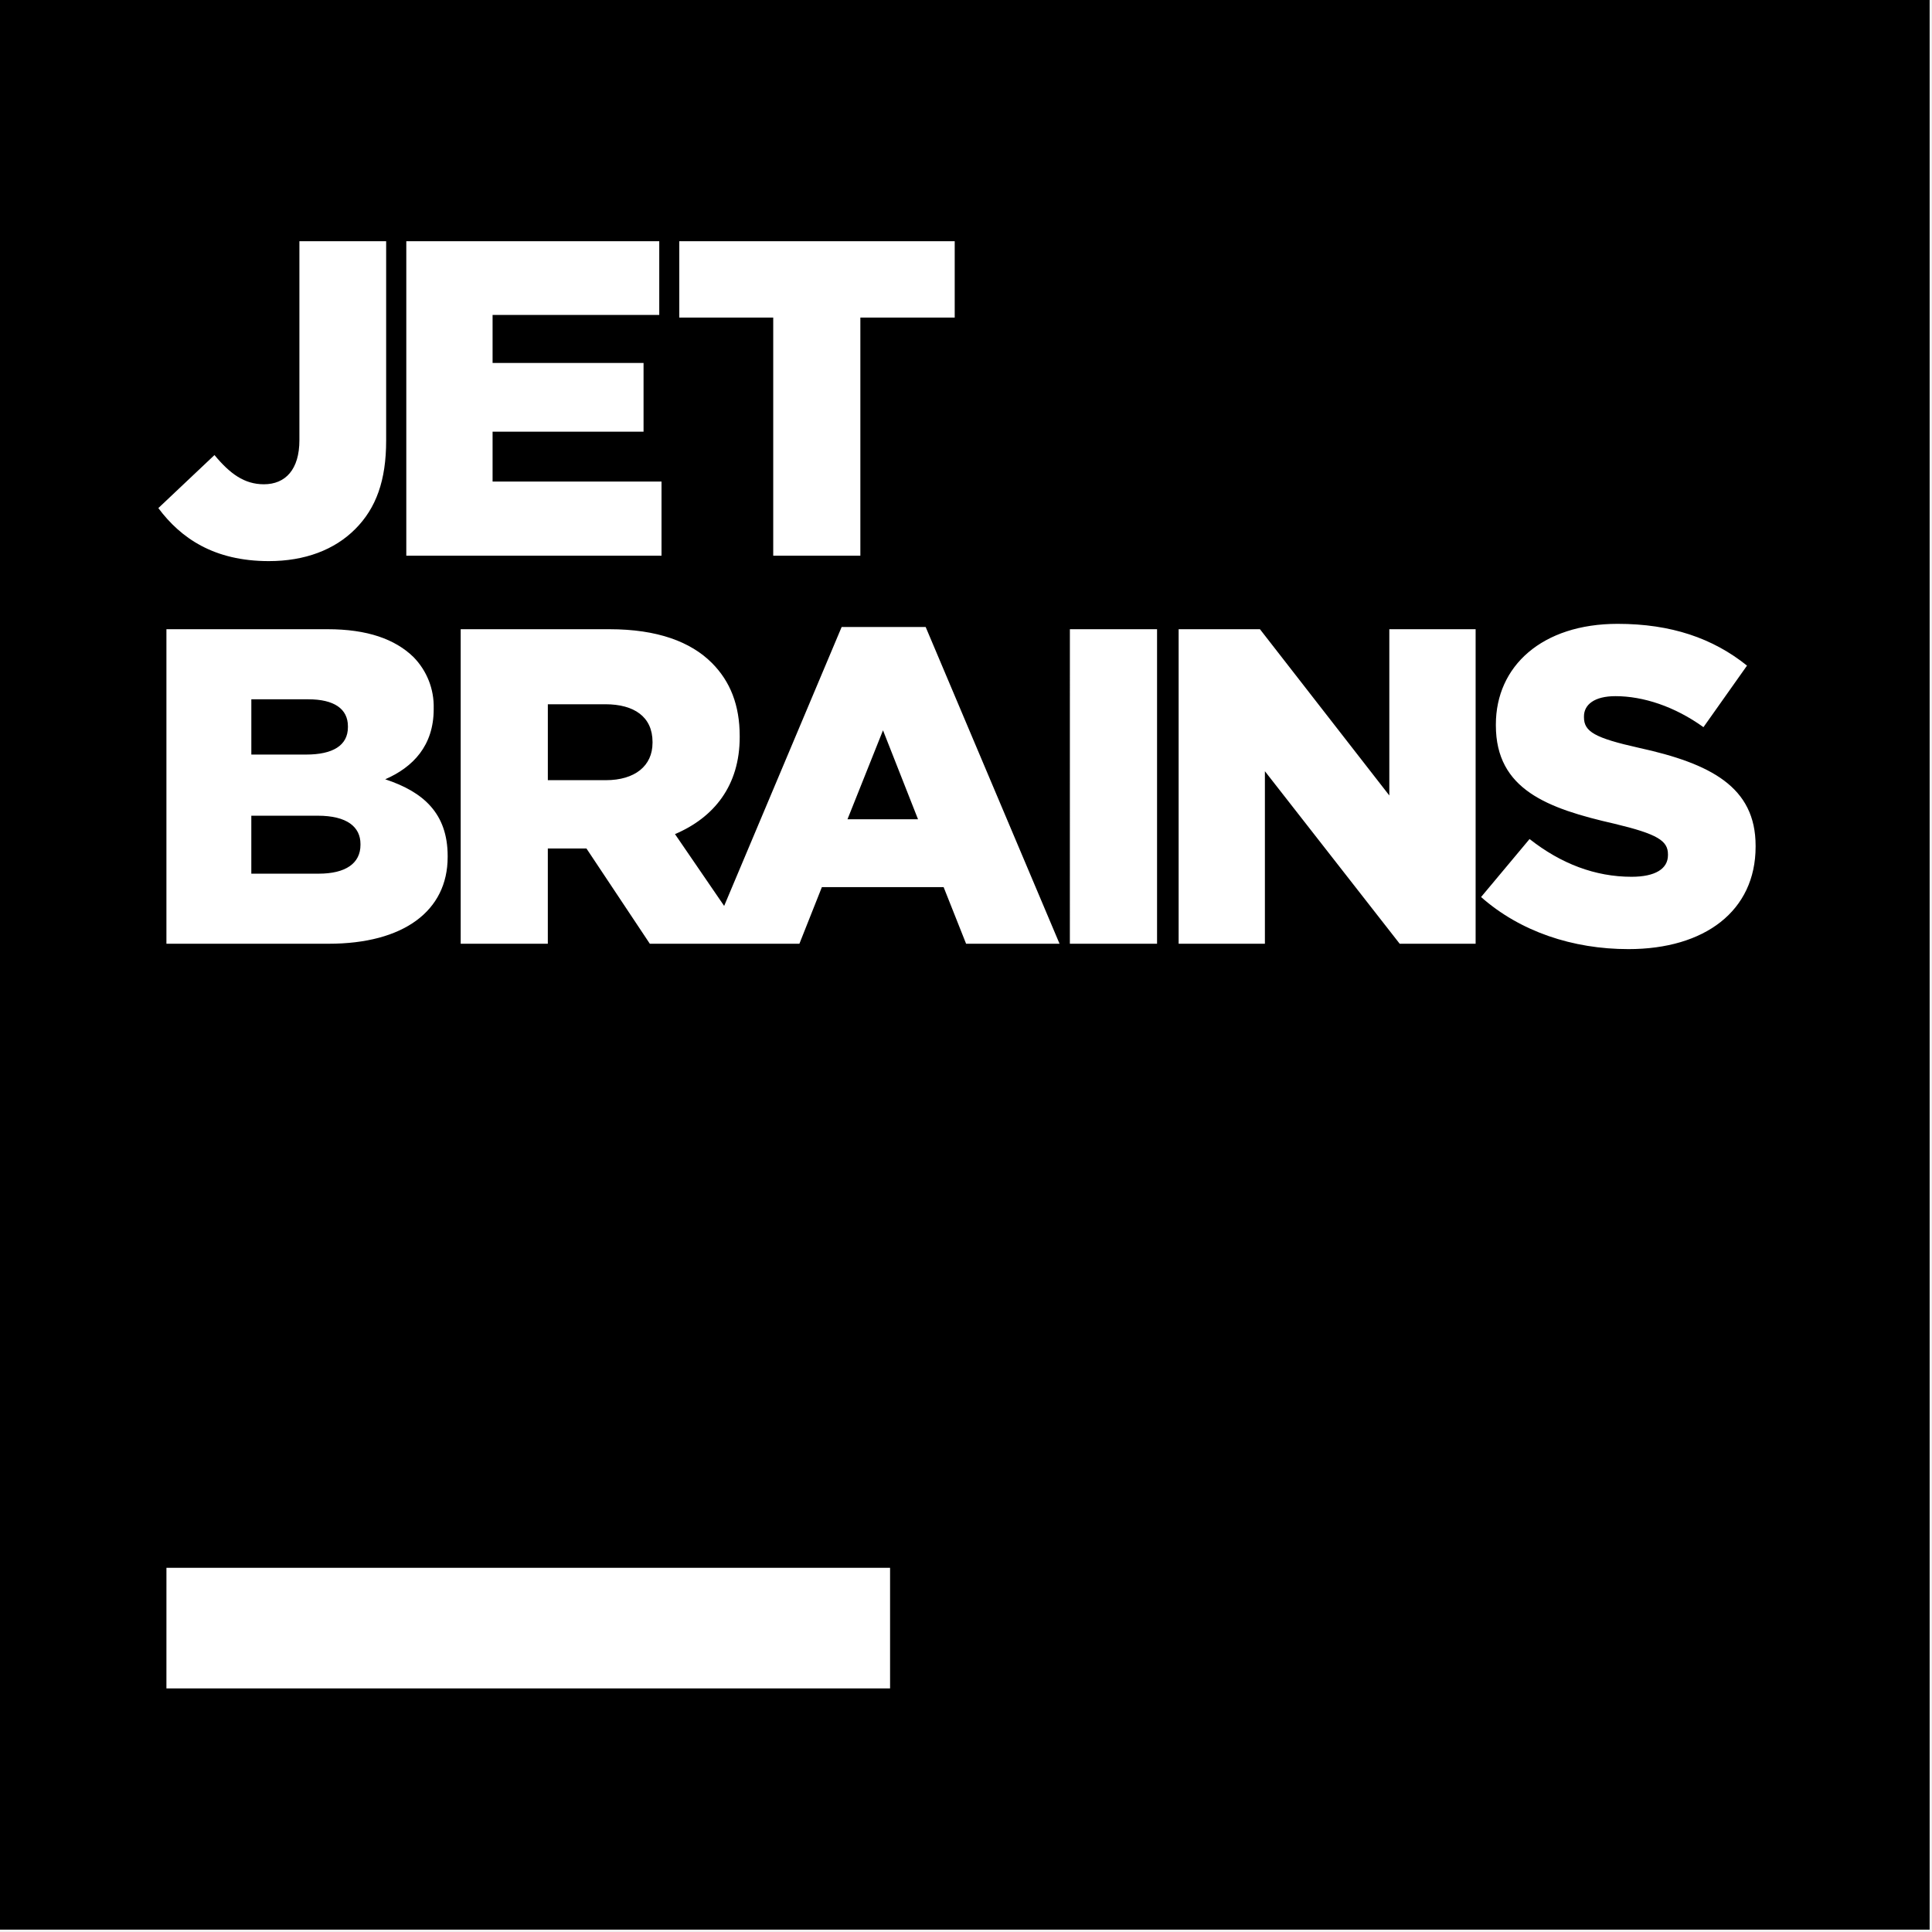
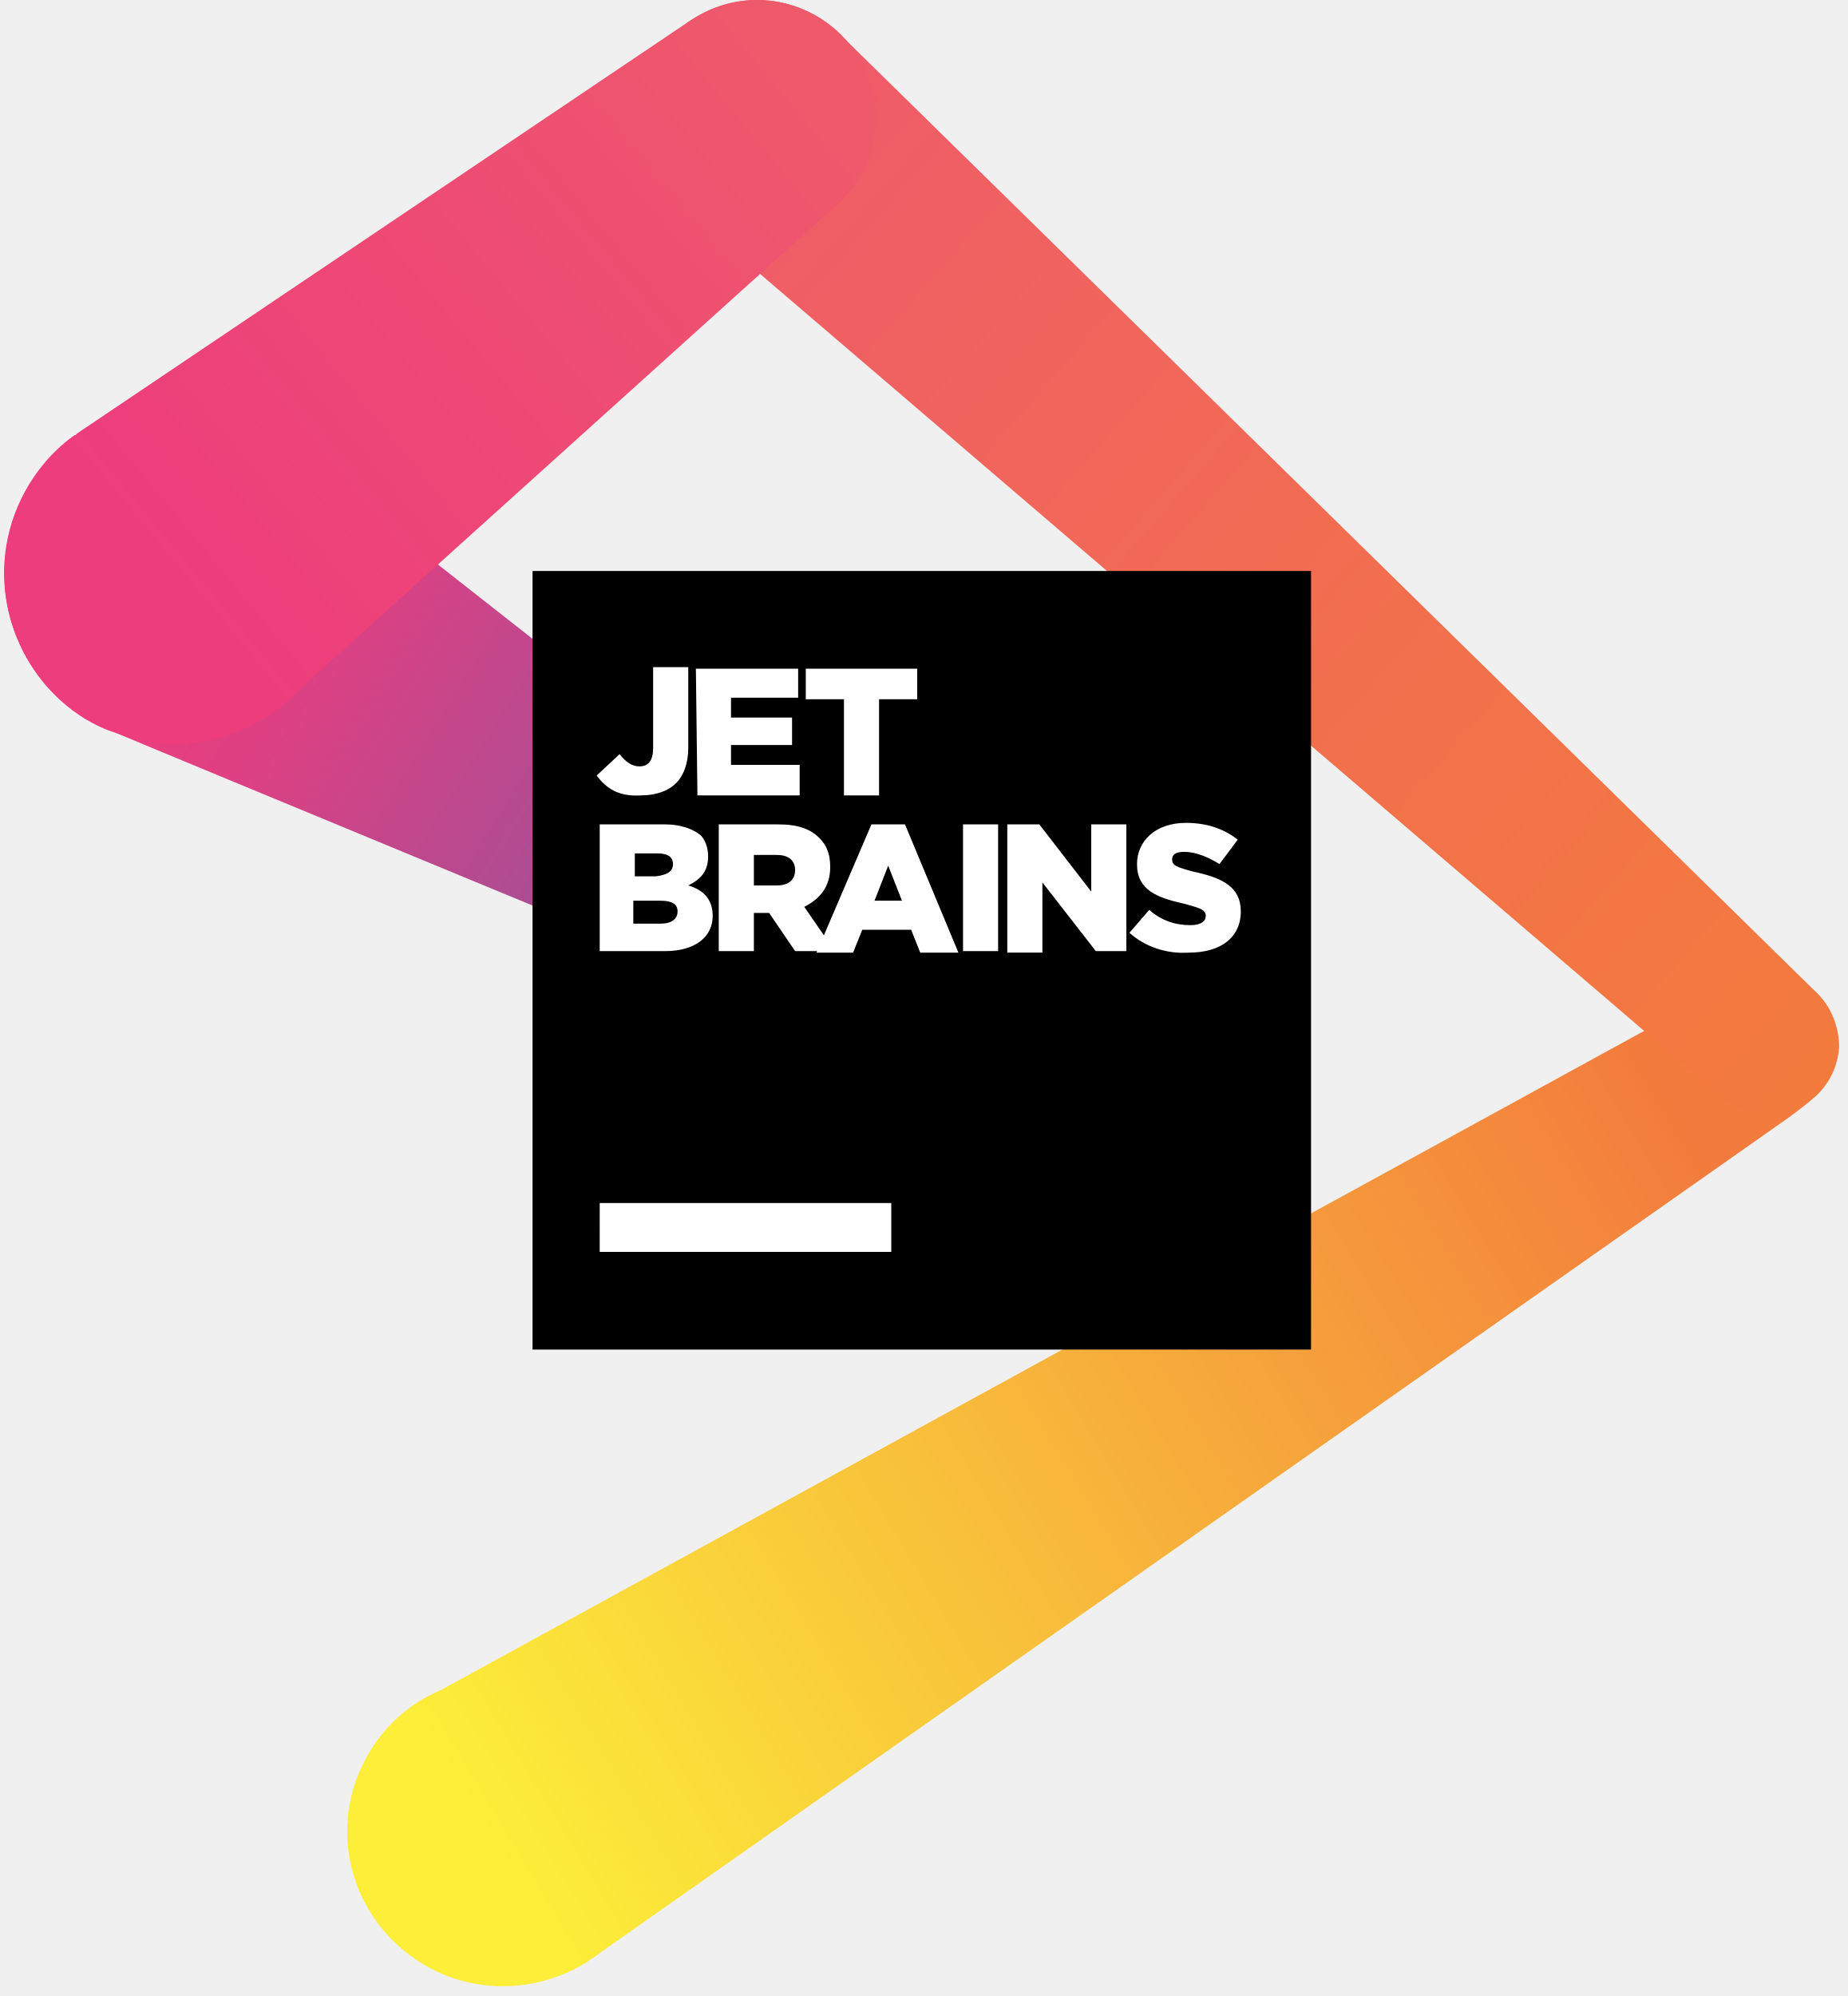
- <svg xmlns="http://www.w3.org/2000/svg" width="100" height="100" viewBox="0 0 100 100">
-   <path d="M0 0h99.877v99.877H0z" />
-   <path fill="#fff" d="M8.615 81.15H46.07v6.243H8.614zM8.194 26.3l2.907-2.746c.792.954 1.535 1.512 2.558 1.512 1.117 0 1.838-.767 1.838-2.28v-10.3h4.49V22.81c0 2.046-.513 3.49-1.606 4.58-1.07 1.072-2.605 1.653-4.465 1.653-2.838 0-4.558-1.186-5.72-2.744zM21.03 12.485h13.093V16.3h-8.627v2.487h7.814v3.558h-7.814v2.58h8.744v3.838H21.03V12.485M40.02 16.438h-4.86v-3.953h14.256v3.953h-4.884v12.325h-4.51V16.438M19.938 40.336c1.442-.627 2.51-1.744 2.51-3.628v-.046c.025-.99-.353-1.946-1.045-2.652-.954-.93-2.396-1.442-4.442-1.442H8.614v16.28h8.395c3.883 0 6.162-1.7 6.162-4.49v-.046c0-2.21-1.256-3.326-3.232-3.976zm-6.93-4.14h2.953c1.327 0 2.047.49 2.047 1.396v.047c0 .952-.79 1.417-2.162 1.417h-2.837v-2.86zm5.65 7.535c0 .955-.766 1.49-2.162 1.49h-3.488v-3h3.44c1.513 0 2.21.58 2.21 1.465v.046zM47.912 32.452h-4.348L37.482 46.89l-2.545-3.717c2.024-.86 3.35-2.512 3.35-5.023v-.046c0-1.606-.49-2.838-1.442-3.792-1.093-1.092-2.814-1.744-5.302-1.744h-7.698v16.28h4.51v-4.93h2l3.28 4.93h7.742l1.163-2.93h6.302l1.163 2.93h4.837zm-14.138 6c0 1.186-.907 1.93-2.418 1.93h-3v-3.93h2.977c1.49 0 2.442.65 2.442 1.953v.046zm10.092 3.953l1.838-4.604 1.813 4.605h-3.65zM55.377 32.568h4.512v16.28h-4.513zM61.005 32.568h4.21l6.696 8.605v-8.605h4.467v16.28h-3.93l-6.977-8.93v8.93h-4.465v-16.28M76.66 46.43l2.51-3.002c1.628 1.28 3.396 1.954 5.28 1.954 1.232 0 1.883-.418 1.883-1.116v-.047c0-.7-.534-1.047-2.767-1.582-3.465-.79-6.14-1.767-6.14-5.093V37.5c0-3.024 2.395-5.21 6.302-5.21 2.768 0 4.93.743 6.697 2.162l-2.254 3.186c-1.487-1.07-3.115-1.605-4.557-1.605-1.093 0-1.628.443-1.628 1.047v.046c0 .744.56 1.07 2.837 1.58 3.72.814 6.047 2.025 6.047 5.07v.047c0 3.326-2.63 5.303-6.583 5.303-2.883 0-5.604-.907-7.628-2.697z" />
+ <svg xmlns="http://www.w3.org/2000/svg" width="150" height="162" viewBox="0 0 150 162">
+   <linearGradient id="a" gradientUnits="userSpaceOnUse" x1="31.841" y1="120.558" x2="110.24" y2="73.24" gradientTransform="matrix(1.23908 0 0 1.23908 .36 0)">
+     <stop offset="0" stop-color="#FCEE39" />
+     <stop offset="1" stop-color="#F37B3D" />
+   </linearGradient>
+   <path d="M147.313 88.965c1.115-.99 1.735-2.353 1.858-3.964.125-3.22-2.23-5.823-5.45-6.07-1.488-.125-2.974.495-4.09 1.362L35.797 137.165c-2.354.992-4.46 2.727-5.824 5.08-3.593 5.95-1.61 13.63 4.46 17.224 4.214 2.477 9.295 2.23 13.26-.25.247-.247.62-.37.867-.62l96.646-67.9c.497-.37 1.86-1.363 2.107-1.735z" fill="url(#a)" />
+   <linearGradient id="b" gradientUnits="userSpaceOnUse" x1="48.361" y1="6.908" x2="119.918" y2="69.555" gradientTransform="matrix(1.23908 0 0 1.23908 .36 0)">
+     <stop offset="0" stop-color="#EF5A6B" />
+     <stop offset=".57" stop-color="#F26F4E" />
+     <stop offset="1" stop-color="#F37B3D" />
+   </linearGradient>
+   <path d="M147.56 80.664L68.51 3.098C66.773 1.238 64.295 0 61.445 0c-5.328 0-9.54 4.337-9.54 9.54 0 2.604.99 4.834 2.6 6.568.497.496.992.867 1.488 1.24l83.514 71.494c.99.867 2.23 1.487 3.717 1.61 3.222.124 5.824-2.23 6.07-5.45 0-1.613-.617-3.223-1.733-4.338z" fill="url(#b)" />
+   <linearGradient id="c" gradientUnits="userSpaceOnUse" x1="52.947" y1="63.641" x2="10.538" y2="37.156" gradientTransform="matrix(1.23908 0 0 1.23908 .36 0)">
+     <stop offset="0" stop-color="#7C59A4" />
+     <stop offset=".385" stop-color="#AF4C92" />
+     <stop offset=".765" stop-color="#DC4183" />
+     <stop offset=".957" stop-color="#ED3D7D" />
+   </linearGradient>
+   <path d="M71.11 73.725c-.124 0-48.82-38.412-49.81-39.03l-2.232-1.116c-7.186-2.727-15.116.99-17.842 8.177-2.355 6.32.248 13.258 5.7 16.603.866.496 1.61.868 2.478 1.116.496.247 56.254 23.294 56.254 23.294 2.23.992 4.832.372 6.32-1.486 1.858-2.355 1.486-5.7-.87-7.56z" fill="url(#c)" />
+   <linearGradient id="d" gradientUnits="userSpaceOnUse" x1="52.174" y1="3.702" x2="10.771" y2="37.897" gradientTransform="matrix(1.23908 0 0 1.23908 .36 0)">
+     <stop offset="0" stop-color="#EF5A6B" />
+     <stop offset=".364" stop-color="#EE4E72" />
+     <stop offset="1" stop-color="#ED3D7D" />
+   </linearGradient>
+   <path d="M61.445 0c-2.107 0-4.09.744-5.7 1.86L6.43 35.065c-.124.124-.248.124-.248.247h-.124c-2.106 1.487-3.84 3.718-4.832 6.32-2.726 7.187.99 15.24 8.178 17.843 4.46 1.734 9.293.867 12.887-1.735.867-.618 1.61-1.238 2.23-1.98L67.394 17.1c2.23-1.736 3.716-4.46 3.716-7.56 0-5.203-4.337-9.54-9.665-9.54z" fill="url(#d)" />
+   <path d="M43.23 46.342h63.194v63.192H43.23z" />
+   <path fill="#FFF" d="M48.683 97.64H72.35v3.965H48.682z" />
+   <g fill="#FFF">
+     <path d="M48.435 62.945l1.858-1.735c.496.62.992.992 1.61.992.745 0 1.116-.496 1.116-1.487v-6.567h2.85v6.567c0 1.24-.373 2.23-.992 2.85-.62.62-1.61.99-2.85.99-1.86.125-2.85-.62-3.593-1.61zM56.49 54.272h8.3v2.354h-5.45v1.61h4.955v2.23H59.34v1.612h5.574v2.478h-8.3l-.125-10.284zM68.508 56.75H65.41v-2.478h9.045v2.478h-3.097v7.806h-2.85V56.75zM48.683 66.91h5.328c1.24 0 2.23.372 2.85.867.372.372.62.992.62 1.735 0 1.24-.62 1.86-1.61 2.354 1.238.372 1.982 1.116 1.982 2.48 0 1.733-1.487 2.848-3.84 2.848h-5.33V66.91zm5.947 3.222c0-.62-.495-.868-1.24-.868h-1.858v1.86h1.735c.868-.125 1.363-.373 1.363-.992zm-.99 2.973h-2.23v1.86h2.23c.866 0 1.362-.373 1.362-.992 0-.62-.496-.868-1.363-.868zM58.347 66.91h4.833c1.61 0 2.602.372 3.345 1.115.62.62.868 1.363.868 2.355 0 1.61-.868 2.602-2.107 3.22l2.478 3.594h-3.22l-2.108-3.097h-1.24v3.097h-2.85V66.91zm4.71 4.956c.99 0 1.486-.495 1.486-1.24 0-.866-.62-1.238-1.487-1.238h-1.86v2.478h1.86z" />
+     <path d="M70.738 66.91h2.726L77.8 77.318h-3.097l-.743-1.858h-3.965l-.744 1.858h-2.973l4.46-10.408zm2.478 6.195l-1.115-2.85-1.114 2.85h2.23zM78.173 66.91h2.85v10.284h-2.85V66.91zM81.766 66.91h2.602l4.213 5.452V66.91h2.85v10.284h-2.477l-4.337-5.575v5.698h-2.85V66.91zM91.68 75.708l1.61-1.86c.99.868 2.106 1.24 3.345 1.24.743 0 1.24-.248 1.24-.743 0-.496-.373-.62-1.736-.992-2.23-.495-3.842-1.115-3.842-3.22 0-1.86 1.487-3.347 3.965-3.347 1.735 0 3.098.496 4.213 1.363L98.99 70.13c-.992-.62-1.983-.992-2.85-.992-.744 0-.992.248-.992.62 0 .496.372.62 1.735.99 2.354.497 3.84 1.24 3.84 3.223 0 2.106-1.61 3.345-4.212 3.345-1.858.124-3.592-.495-4.83-1.61z" />
+   </g>
</svg>
